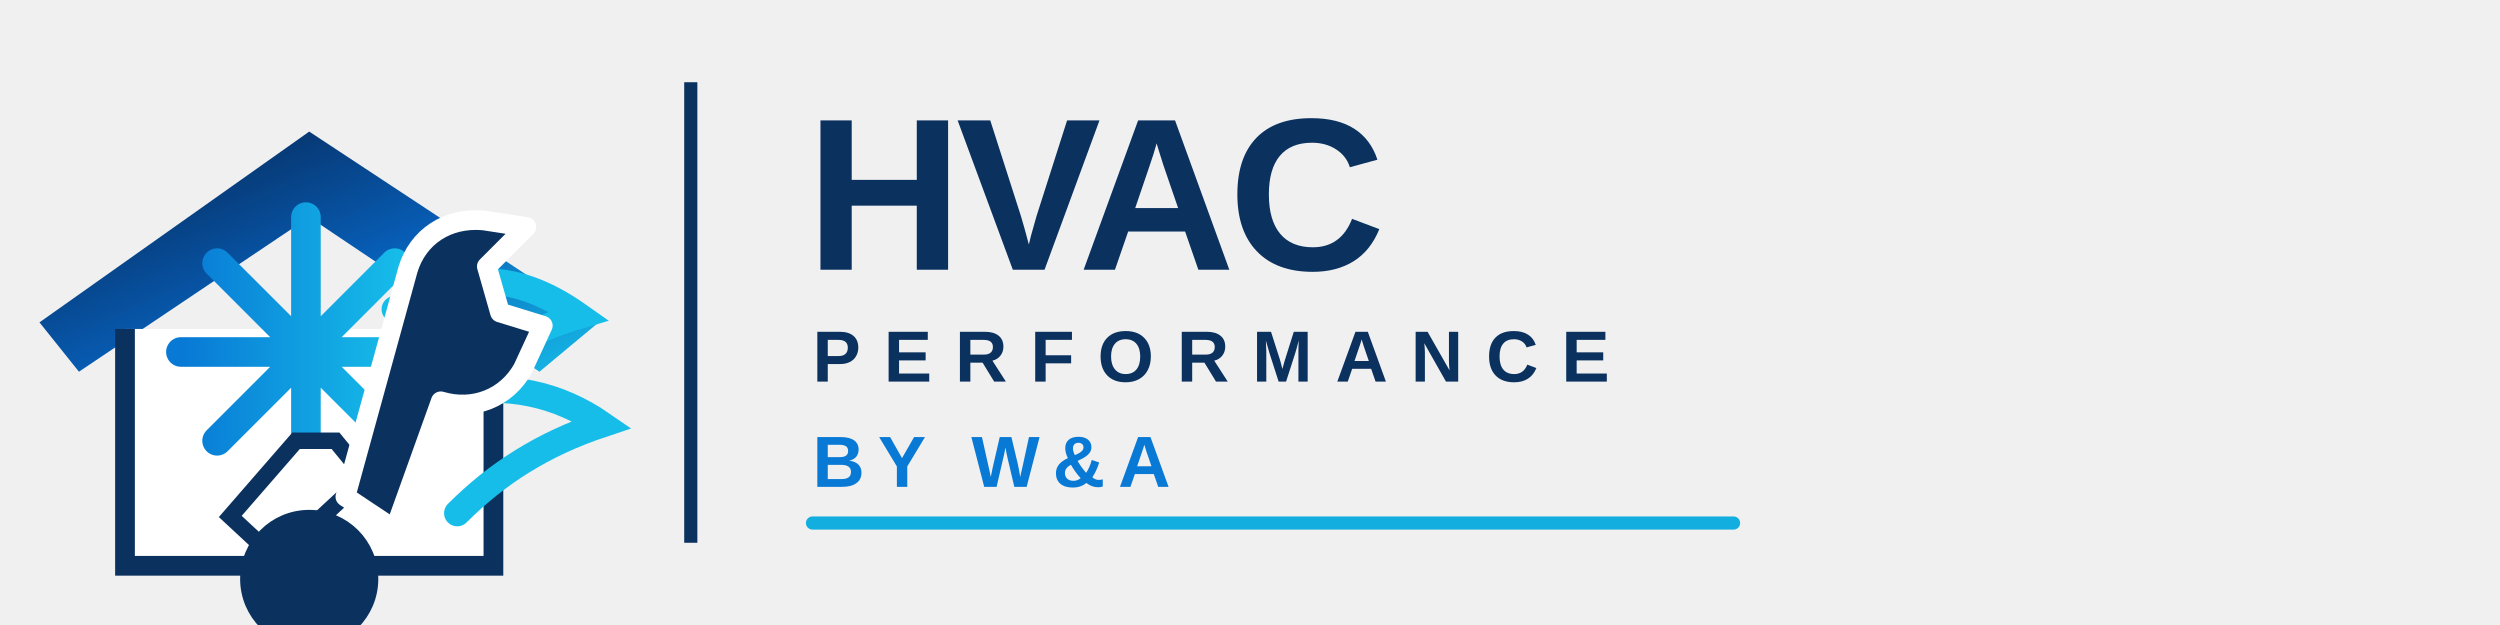
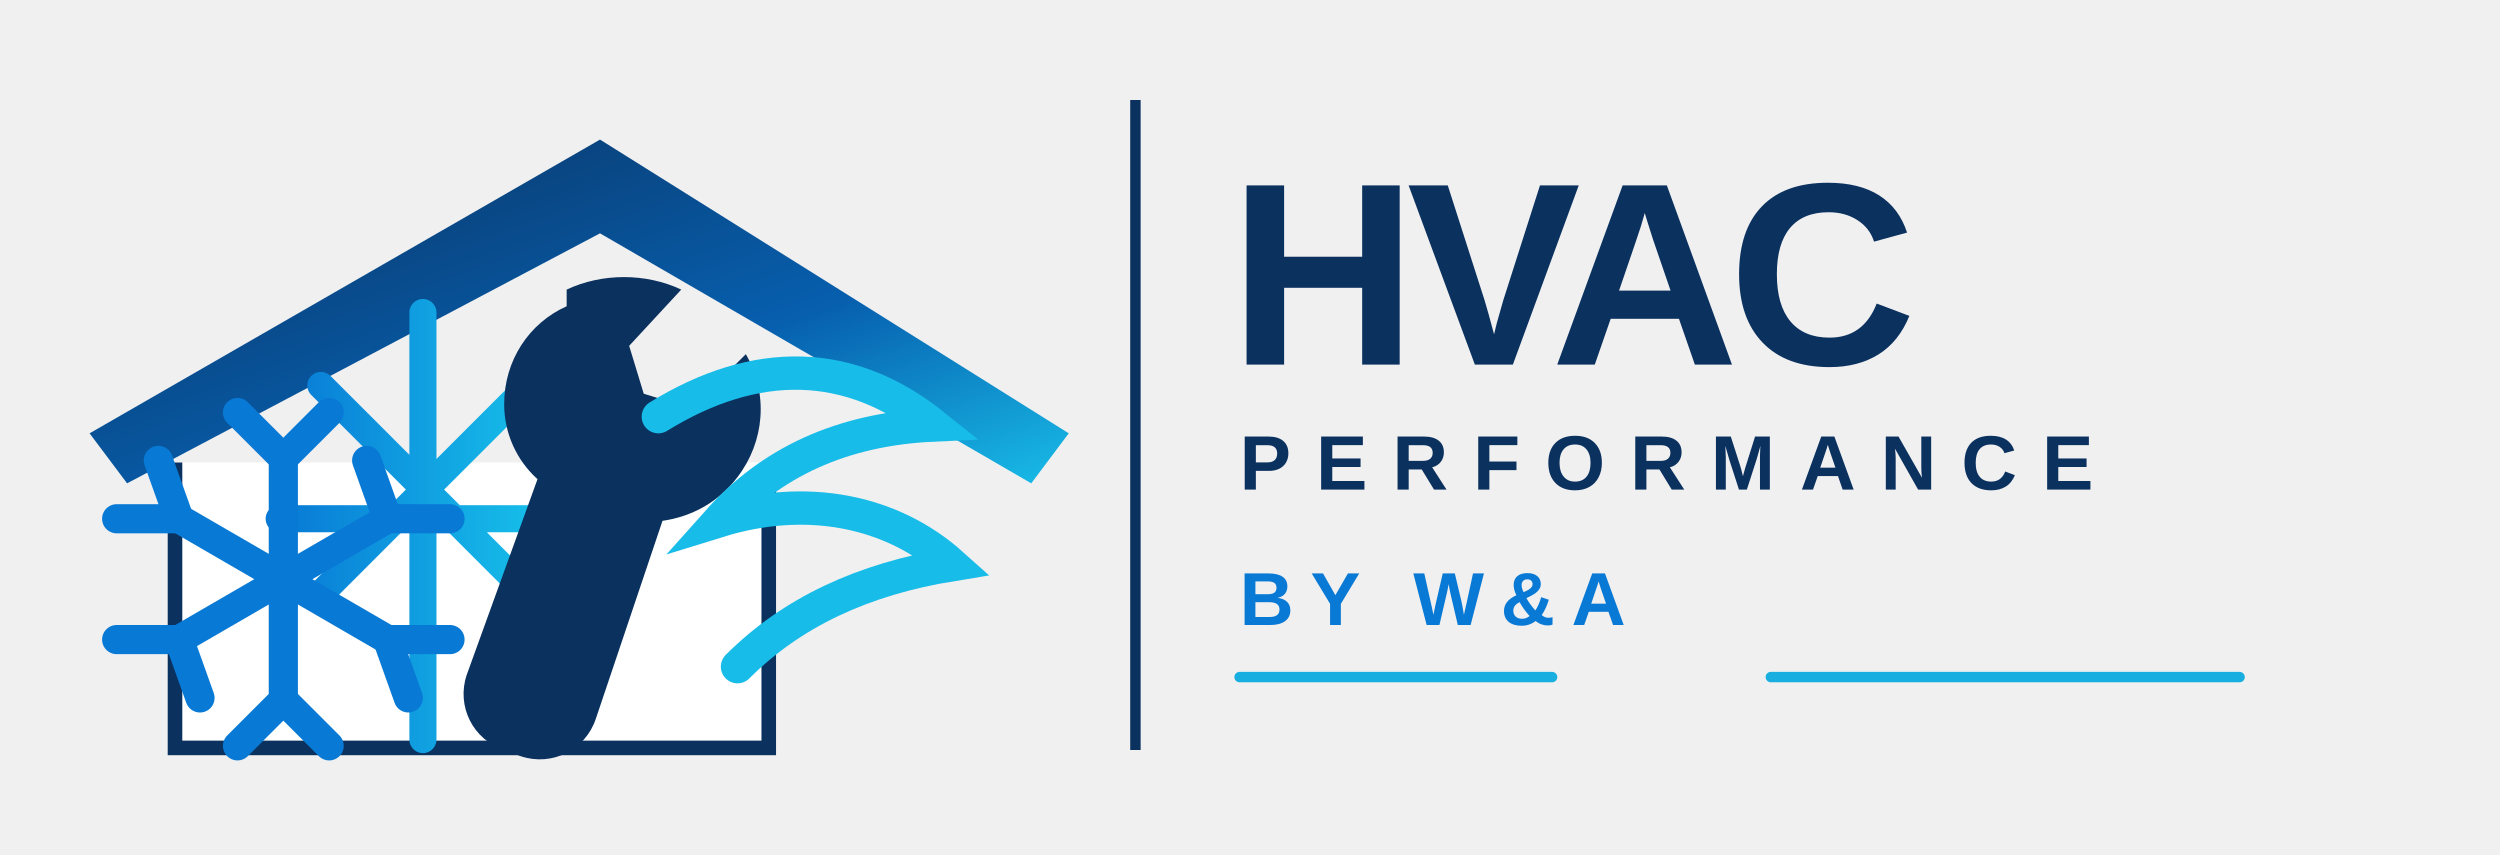
- <svg xmlns="http://www.w3.org/2000/svg" viewBox="0 0 760 190" role="img" aria-labelledby="title desc">
+ <svg xmlns="http://www.w3.org/2000/svg" viewBox="0 0 1200 410" role="img" aria-labelledby="title desc">
  <defs>
-     <linearGradient id="b" x1="0" y1="0" x2="1" y2="1">
-       <stop stop-color="#071d43" />
-       <stop offset=".55" stop-color="#075db5" />
-       <stop offset="1" stop-color="#16bde9" />
+     <linearGradient id="navyBlue" x1="0" y1="0" x2="1" y2="1">
+       <stop stop-color="#0b315f" />
+       <stop offset=".62" stop-color="#075fae" />
+       <stop offset="1" stop-color="#18bce8" />
    </linearGradient>
-     <linearGradient id="a" x1="0" y1="0" x2="1" y2="0">
+     <linearGradient id="cyan" x1="0" y1="0" x2="1" y2="0">
      <stop stop-color="#0879d5" />
      <stop offset="1" stop-color="#18c6ec" />
    </linearGradient>
  </defs>
-   <g transform="translate(12 12)">
-     <path d="M82 28 170 86l-18 15-70-47-70 47L0 86 82 28Z" fill="url(#b)" />
-     <path d="M26 88v72h112V88" fill="#fff" stroke="#0b315f" stroke-width="6" />
-     <path d="M81 54v82M43 95h76M54 68l54 54M108 68l-54 54" stroke="url(#a)" stroke-width="9" stroke-linecap="round" />
-     <path d="M108 82c22-13 39-10 56 2-17 5-29 13-40 24 18-4 34 0 47 9-18 6-32 15-44 27" fill="none" stroke="#16bde9" stroke-width="8" stroke-linecap="round" />
-     <path d="M78 122 58 145l14 13 27-25-9-11z" fill="#fff" stroke="#0b315f" stroke-width="5" />
-     <path d="M93 139 112 70c3-10 12-16 23-15l13 2-12 12 4 14 13 4-6 13c-5 9-15 13-25 10l-14 39z" fill="#0b315f" stroke="#fff" stroke-width="6" stroke-linejoin="round" />
-     <circle cx="82" cy="164" r="19" fill="#0b315f" stroke="#0b315f" stroke-width="4" />
+   <g transform="translate(18 42)">
+     <path d="M25 166 270 25l225 141-18 24L270 70 43 190Z" fill="url(#navyBlue)" />
+     <path d="M66 180v137h285V180" fill="#fff" stroke="#0b315f" stroke-width="7" />
+     <path d="M185 108v205M116 207h137M136 143l100 100M236 143 136 243" stroke="url(#cyan)" stroke-width="13" stroke-linecap="round" />
+     <g stroke="#0879d5" stroke-width="14" stroke-linecap="round" fill="none">
+       <path d="M118 178v116M68 207l100 58M68 265l100-58" />
+       <path d="M118 178l-22-22M118 178l22-22M118 294l-22 22M118 294l22 22" />
+       <path d="M68 207l-30 0M68 207l-10-28M168 265l30 0M168 265l10 28" />
+       <path d="M68 265l-30 0M68 265l10 28M168 207l30 0M168 207l-10-28" />
+     </g>
+     <path d="M254 105c-18 8-30 26-30 47 0 14 6 27 16 36l-34 94c-5 15 3 31 18 36l8 3c15 5 31-3 36-18l32-95c14-2 27-9 36-21 13-17 15-40 4-59l-26 26-23-7-7-23 25-27c-17-8-38-8-55 0Z" fill="#0b315f" />
+     <path d="M298 158c47-29 92-28 132 4-44 2-78 18-103 46 42-13 83-5 112 21-43 7-77 23-103 49" fill="none" stroke="#18bce8" stroke-width="16" stroke-linecap="round" />
  </g>
-   <path d="M210 25v140" stroke="#0b315f" stroke-width="4" />
-   <g fill="#0b315f" font-family="Arial,Helvetica,sans-serif">
-     <text x="245" y="82" font-size="66" font-weight="900" letter-spacing="-2">HVAC</text>
-     <text x="247" y="116" font-size="22" font-weight="800" letter-spacing="7">PERFORMANCE</text>
-     <text x="247" y="148" font-size="22" font-weight="900" letter-spacing="4" fill="#0879d5">BY W&amp;A</text>
+   <path d="M545 48V360" stroke="#0b315f" stroke-width="5" />
+   <g font-family="Arial, Helvetica, sans-serif" fill="#0b315f">
+     <text x="590" y="175" font-size="125" font-weight="900" letter-spacing="-5">HVAC</text>
+     <text x="595" y="235" font-size="37" font-weight="800" letter-spacing="12">PERFORMANCE</text>
+     <text x="595" y="300" font-size="36" font-weight="900" letter-spacing="8" fill="#0879d5">BY W&amp;A</text>
  </g>
-   <path d="M247 159h280" stroke="#12aee0" stroke-width="4" stroke-linecap="round" />
+   <path d="M595 325h150M850 325h225" stroke="#18aee0" stroke-width="5" stroke-linecap="round" />
</svg>
